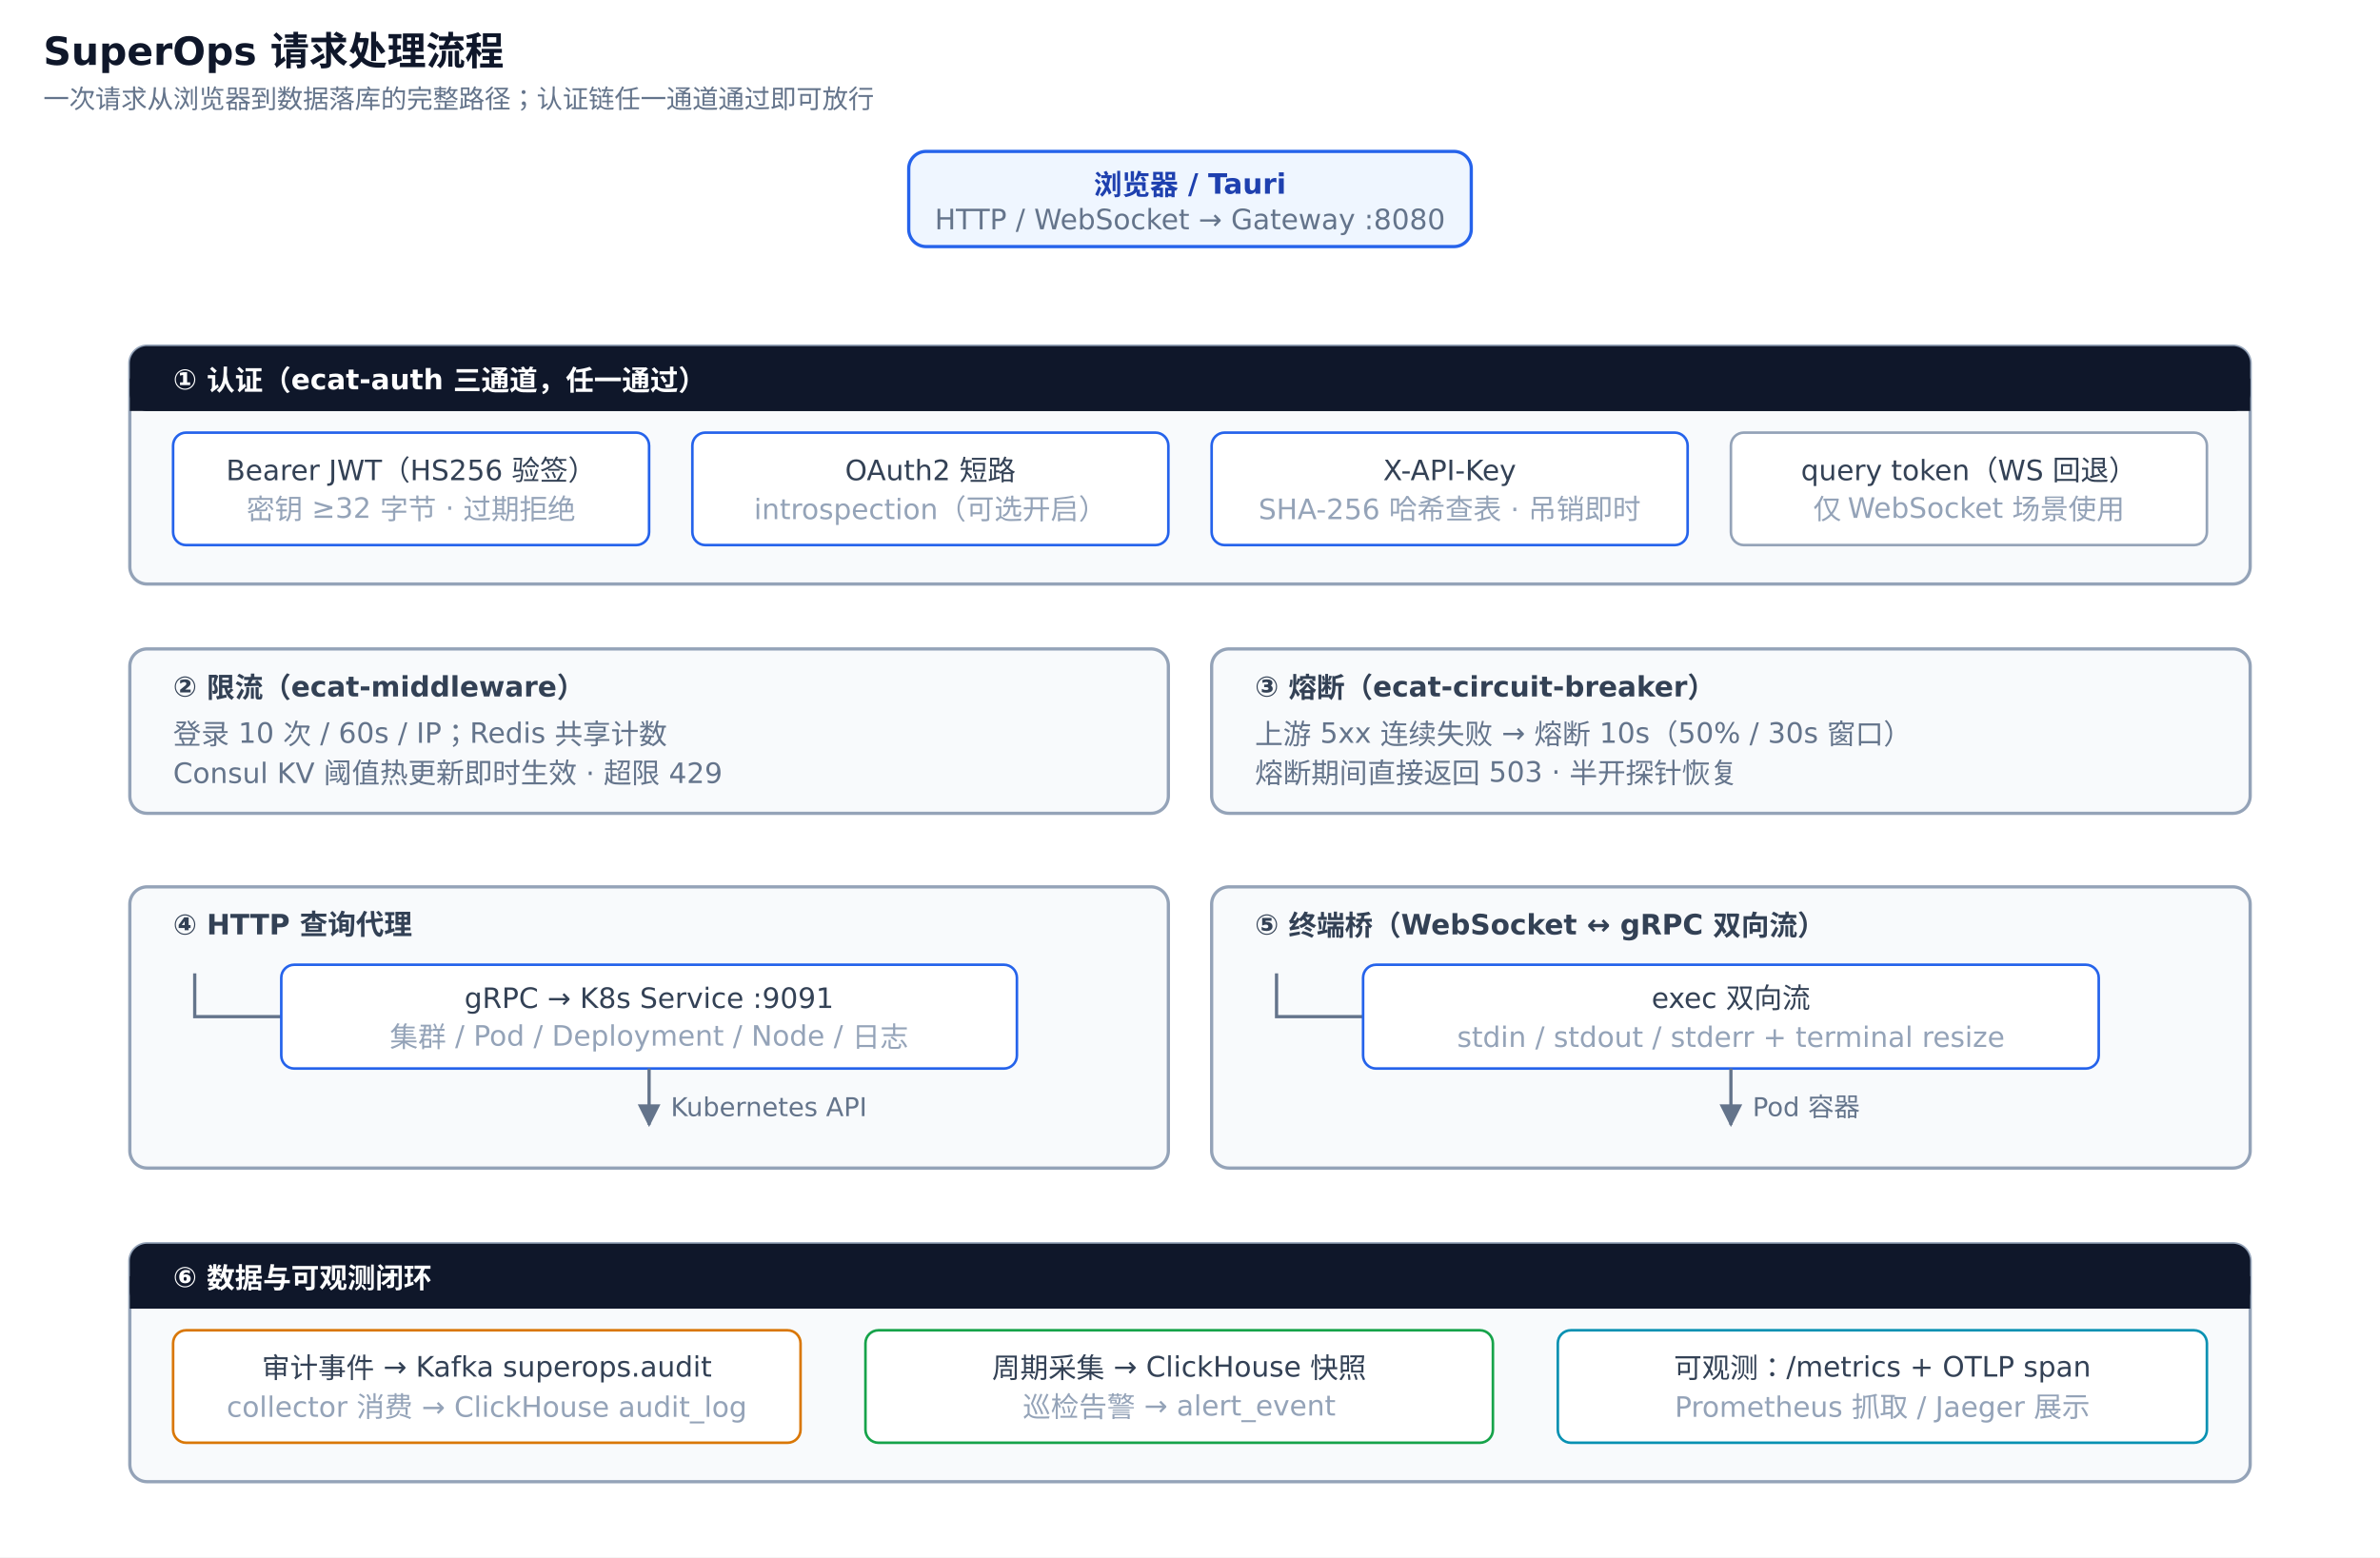
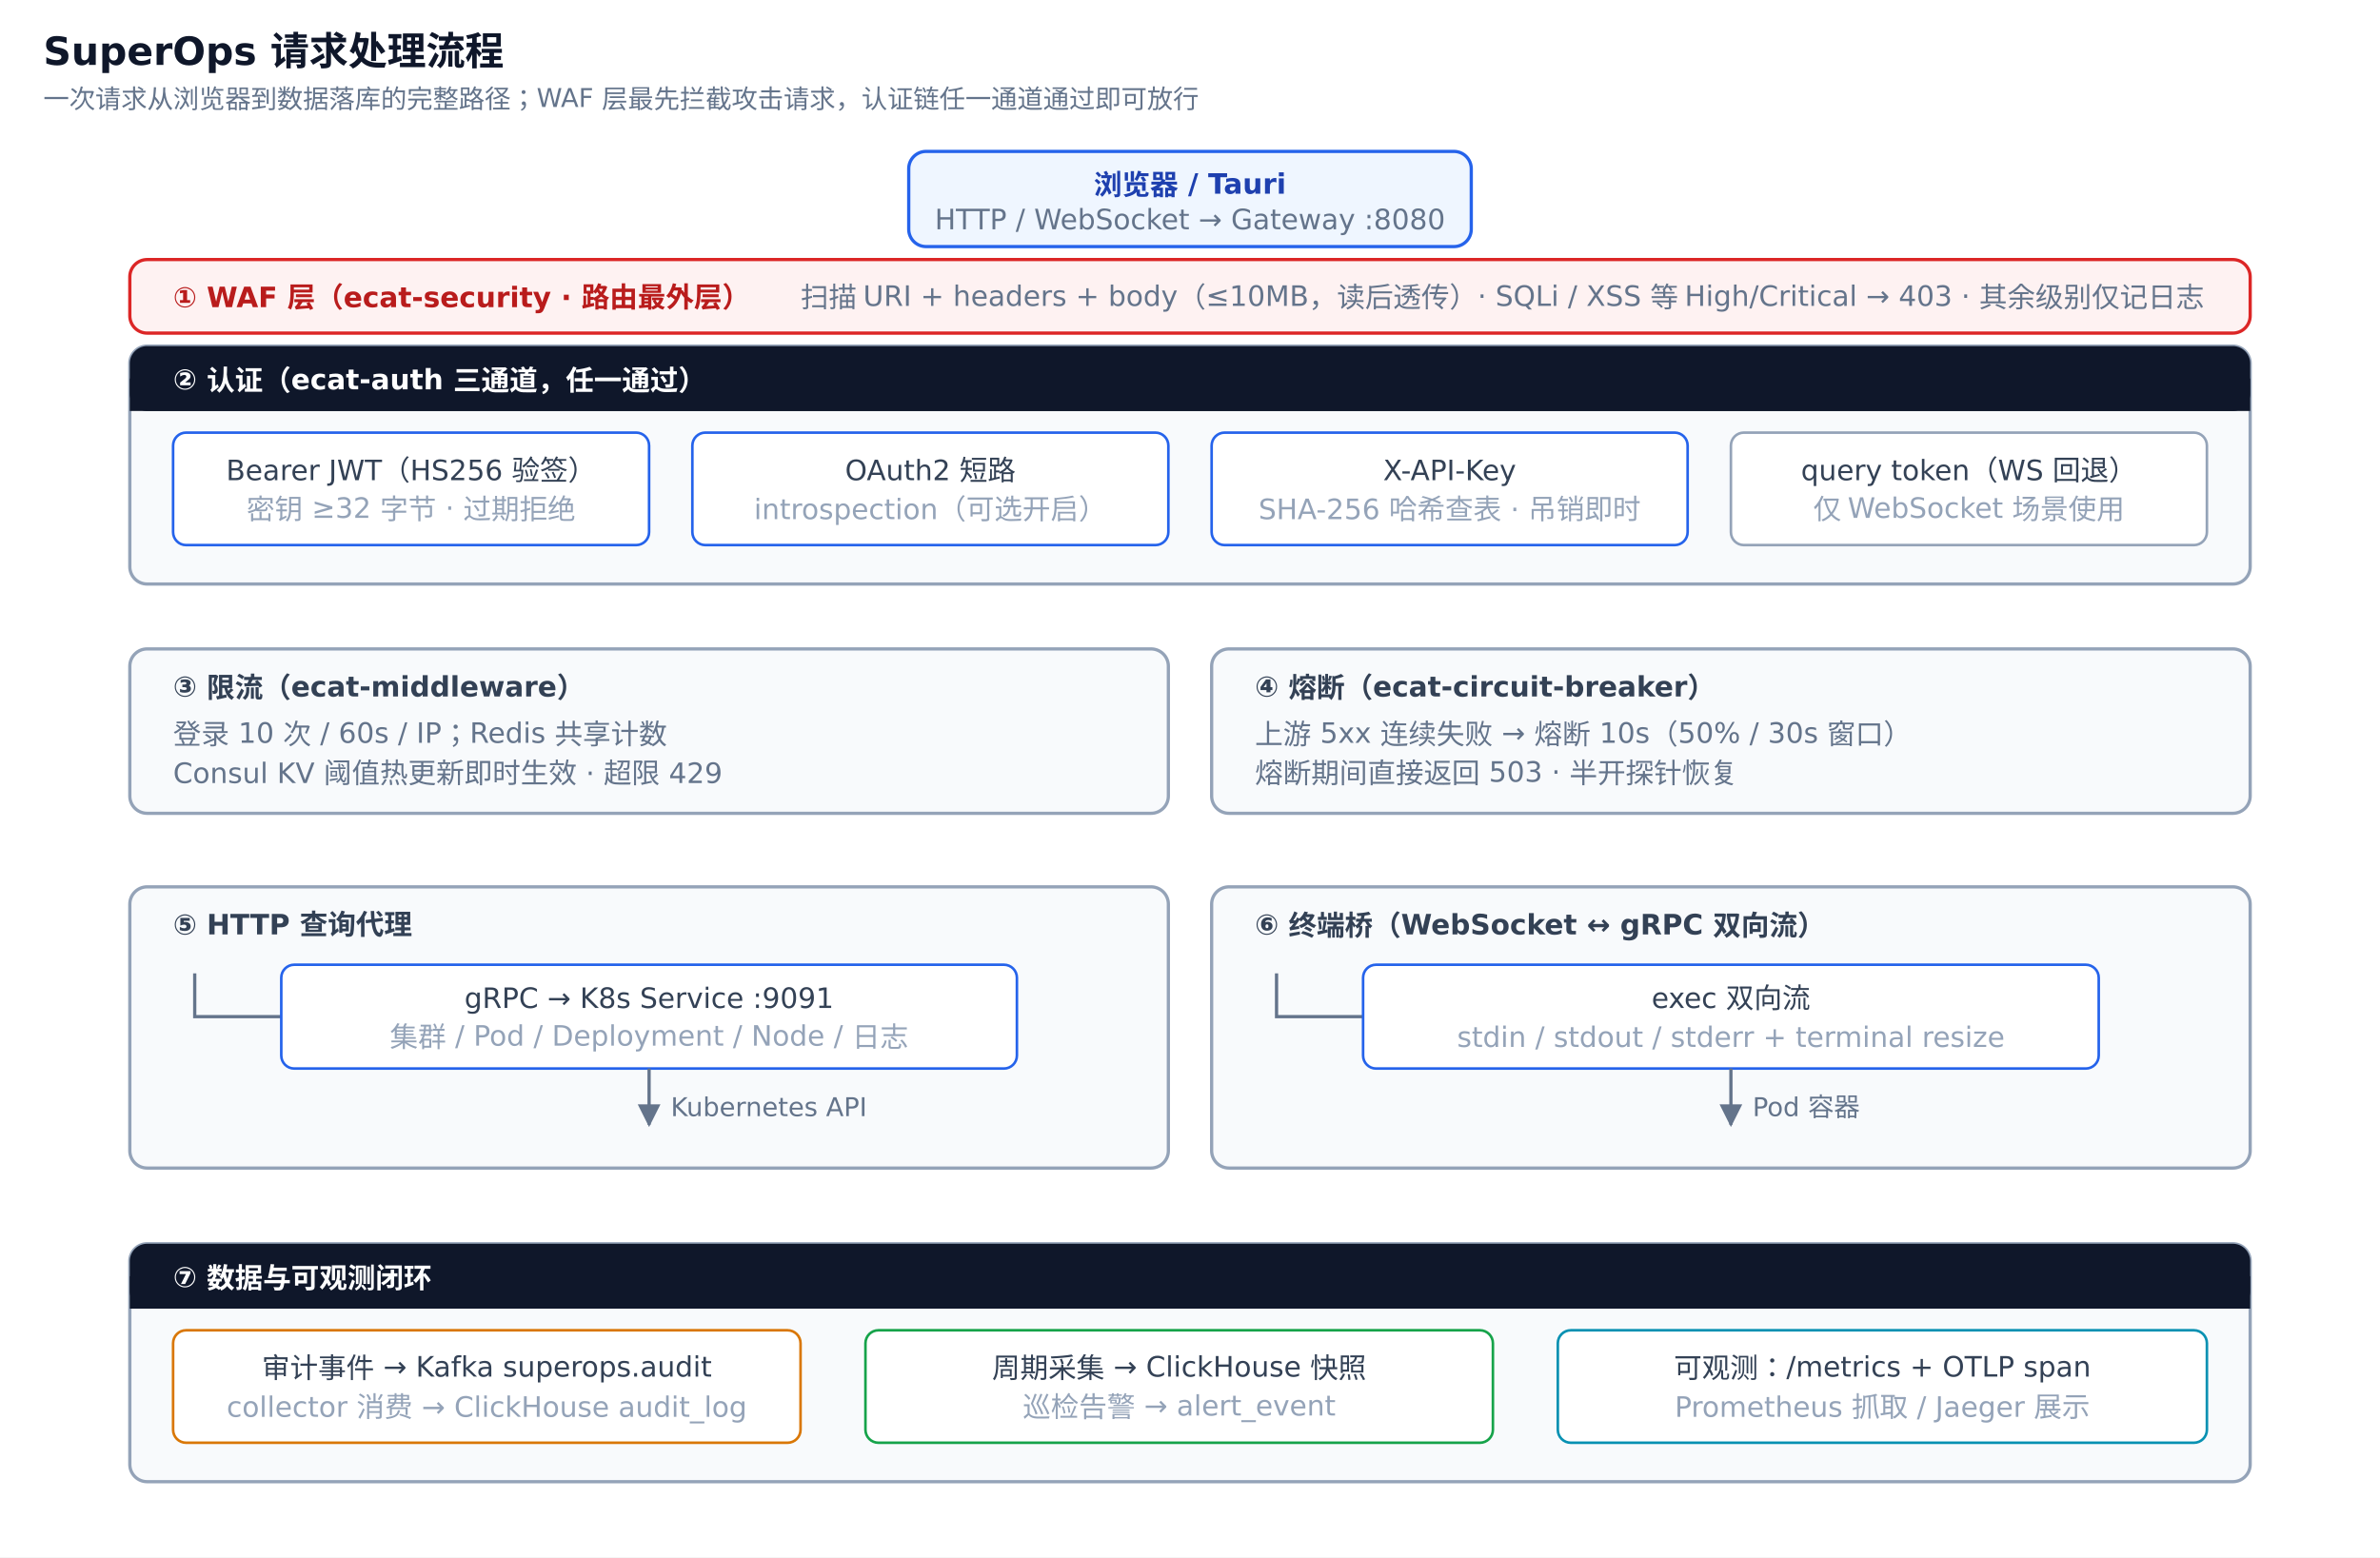
<svg xmlns="http://www.w3.org/2000/svg" viewBox="0 0 1100 720" font-family="'DejaVu Sans','Helvetica Neue',Arial,sans-serif" font-size="13">
  <defs>
    <marker id="arrow" viewBox="0 0 10 10" refX="9" refY="5" markerWidth="7" markerHeight="7" orient="auto-start-reverse">
      <path d="M0 0 L10 5 L0 10 z" fill="#64748b" />
    </marker>
  </defs>
  <rect x="0" y="0" width="1100" height="720" fill="#ffffff" />
  <text x="20" y="30" font-size="18" font-weight="bold" fill="#0f172a">SuperOps 请求处理流程</text>
-   <text x="20" y="50" font-size="12" fill="#64748b">一次请求从浏览器到数据落库的完整路径；认证链任一通道通过即可放行</text>
+   <text x="20" y="50" font-size="12" fill="#64748b">一次请求从浏览器到数据落库的完整路径；WAF 层最先拦截攻击请求，认证链任一通道通过即可放行</text>
  <rect x="420" y="70" width="260" height="44" rx="8" fill="#eff6ff" stroke="#2563eb" stroke-width="1.5" />
  <text x="550" y="90" text-anchor="middle" font-weight="bold" fill="#1e40af">浏览器 / Tauri</text>
  <text x="550" y="106" text-anchor="middle" fill="#64748b">HTTP / WebSocket → Gateway :8080</text>
+   <rect x="60" y="120" width="980" height="34" rx="8" fill="#fef2f2" stroke="#dc2626" stroke-width="1.5" />
+   <text x="80" y="142" font-weight="bold" fill="#b91c1c">① WAF 层（ecat-security · 路由最外层）</text>
+   <text x="370" y="142" fill="#64748b">扫描 URI + headers + body（≤10MB，读后透传）· SQLi / XSS 等 High/Critical → 403 · 其余级别仅记日志</text>
  <rect x="60" y="160" width="980" height="110" rx="8" fill="#f8fafc" stroke="#94a3b8" stroke-width="1.5" />
  <rect x="60" y="160" width="980" height="30" rx="8" fill="#0f172a" />
  <rect x="60" y="175" width="980" height="15" fill="#0f172a" />
-   <text x="80" y="180" font-weight="bold" fill="#ffffff">① 认证（ecat-auth 三通道，任一通过）</text>
+   <text x="80" y="180" font-weight="bold" fill="#ffffff">② 认证（ecat-auth 三通道，任一通过）</text>
  <rect x="80" y="200" width="220" height="52" rx="6" fill="#ffffff" stroke="#2563eb" stroke-width="1.2" />
  <text x="190" y="222" text-anchor="middle" fill="#334155">Bearer JWT（HS256 验签）</text>
  <text x="190" y="240" text-anchor="middle" fill="#94a3b8">密钥 ≥32 字节 · 过期拒绝</text>
  <rect x="320" y="200" width="220" height="52" rx="6" fill="#ffffff" stroke="#2563eb" stroke-width="1.2" />
  <text x="430" y="222" text-anchor="middle" fill="#334155">OAuth2 短路</text>
  <text x="430" y="240" text-anchor="middle" fill="#94a3b8">introspection（可选开启）</text>
  <rect x="560" y="200" width="220" height="52" rx="6" fill="#ffffff" stroke="#2563eb" stroke-width="1.2" />
  <text x="670" y="222" text-anchor="middle" fill="#334155">X-API-Key</text>
  <text x="670" y="240" text-anchor="middle" fill="#94a3b8">SHA-256 哈希查表 · 吊销即时</text>
  <rect x="800" y="200" width="220" height="52" rx="6" fill="#ffffff" stroke="#94a3b8" stroke-width="1.2" />
  <text x="910" y="222" text-anchor="middle" fill="#334155">query token（WS 回退）</text>
  <text x="910" y="240" text-anchor="middle" fill="#94a3b8">仅 WebSocket 场景使用</text>
  <rect x="60" y="300" width="480" height="76" rx="8" fill="#f8fafc" stroke="#94a3b8" stroke-width="1.5" />
-   <text x="80" y="322" font-weight="bold" fill="#334155">② 限流（ecat-middleware）</text>
+   <text x="80" y="322" font-weight="bold" fill="#334155">③ 限流（ecat-middleware）</text>
  <text x="80" y="344" fill="#64748b">登录 10 次 / 60s / IP；Redis 共享计数</text>
  <text x="80" y="362" fill="#64748b">Consul KV 阈值热更新即时生效 · 超限 429</text>
  <rect x="560" y="300" width="480" height="76" rx="8" fill="#f8fafc" stroke="#94a3b8" stroke-width="1.5" />
-   <text x="580" y="322" font-weight="bold" fill="#334155">③ 熔断（ecat-circuit-breaker）</text>
+   <text x="580" y="322" font-weight="bold" fill="#334155">④ 熔断（ecat-circuit-breaker）</text>
  <text x="580" y="344" fill="#64748b">上游 5xx 连续失败 → 熔断 10s（50% / 30s 窗口）</text>
  <text x="580" y="362" fill="#64748b">熔断期间直接返回 503 · 半开探针恢复</text>
  <rect x="60" y="410" width="480" height="130" rx="8" fill="#f8fafc" stroke="#94a3b8" stroke-width="1.5" />
-   <text x="80" y="432" font-weight="bold" fill="#334155">④ HTTP 查询代理</text>
+   <text x="80" y="432" font-weight="bold" fill="#334155">⑤ HTTP 查询代理</text>
  <path d="M 90 450 L 90 470 L 300 470" stroke="#64748b" stroke-width="1.5" fill="none" marker-end="url(#arrow)" />
  <rect x="130" y="446" width="340" height="48" rx="6" fill="#ffffff" stroke="#2563eb" stroke-width="1.2" />
  <text x="300" y="466" text-anchor="middle" fill="#334155">gRPC → K8s Service :9091</text>
  <text x="300" y="484" text-anchor="middle" fill="#94a3b8">集群 / Pod / Deployment / Node / 日志</text>
  <path d="M 300 494 L 300 520" stroke="#64748b" stroke-width="1.5" fill="none" marker-end="url(#arrow)" />
  <text x="310" y="516" fill="#64748b" font-size="12">Kubernetes API</text>
  <rect x="560" y="410" width="480" height="130" rx="8" fill="#f8fafc" stroke="#94a3b8" stroke-width="1.5" />
-   <text x="580" y="432" font-weight="bold" fill="#334155">⑤ 终端桥（WebSocket ↔ gRPC 双向流）</text>
+   <text x="580" y="432" font-weight="bold" fill="#334155">⑥ 终端桥（WebSocket ↔ gRPC 双向流）</text>
  <path d="M 590 450 L 590 470 L 800 470" stroke="#64748b" stroke-width="1.5" fill="none" marker-end="url(#arrow)" />
  <rect x="630" y="446" width="340" height="48" rx="6" fill="#ffffff" stroke="#2563eb" stroke-width="1.2" />
  <text x="800" y="466" text-anchor="middle" fill="#334155">exec 双向流</text>
  <text x="800" y="484" text-anchor="middle" fill="#94a3b8">stdin / stdout / stderr + terminal resize</text>
  <path d="M 800 494 L 800 520" stroke="#64748b" stroke-width="1.5" fill="none" marker-end="url(#arrow)" />
  <text x="810" y="516" fill="#64748b" font-size="12">Pod 容器</text>
  <rect x="60" y="575" width="980" height="110" rx="8" fill="#f8fafc" stroke="#94a3b8" stroke-width="1.5" />
  <rect x="60" y="575" width="980" height="30" rx="8" fill="#0f172a" />
  <rect x="60" y="590" width="980" height="15" fill="#0f172a" />
-   <text x="80" y="595" font-weight="bold" fill="#ffffff">⑥ 数据与可观测闭环</text>
+   <text x="80" y="595" font-weight="bold" fill="#ffffff">⑦ 数据与可观测闭环</text>
  <rect x="80" y="615" width="290" height="52" rx="6" fill="#ffffff" stroke="#d97706" stroke-width="1.2" />
  <text x="225" y="637" text-anchor="middle" fill="#334155">审计事件 → Kafka superops.audit</text>
  <text x="225" y="655" text-anchor="middle" fill="#94a3b8">collector 消费 → ClickHouse audit_log</text>
  <rect x="400" y="615" width="290" height="52" rx="6" fill="#ffffff" stroke="#16a34a" stroke-width="1.2" />
  <text x="545" y="637" text-anchor="middle" fill="#334155">周期采集 → ClickHouse 快照</text>
  <text x="545" y="655" text-anchor="middle" fill="#94a3b8">巡检告警 → alert_event</text>
  <rect x="720" y="615" width="300" height="52" rx="6" fill="#ffffff" stroke="#0891b2" stroke-width="1.2" />
  <text x="870" y="637" text-anchor="middle" fill="#334155">可观测：/metrics + OTLP span</text>
  <text x="870" y="655" text-anchor="middle" fill="#94a3b8">Prometheus 抓取 / Jaeger 展示</text>
</svg>
